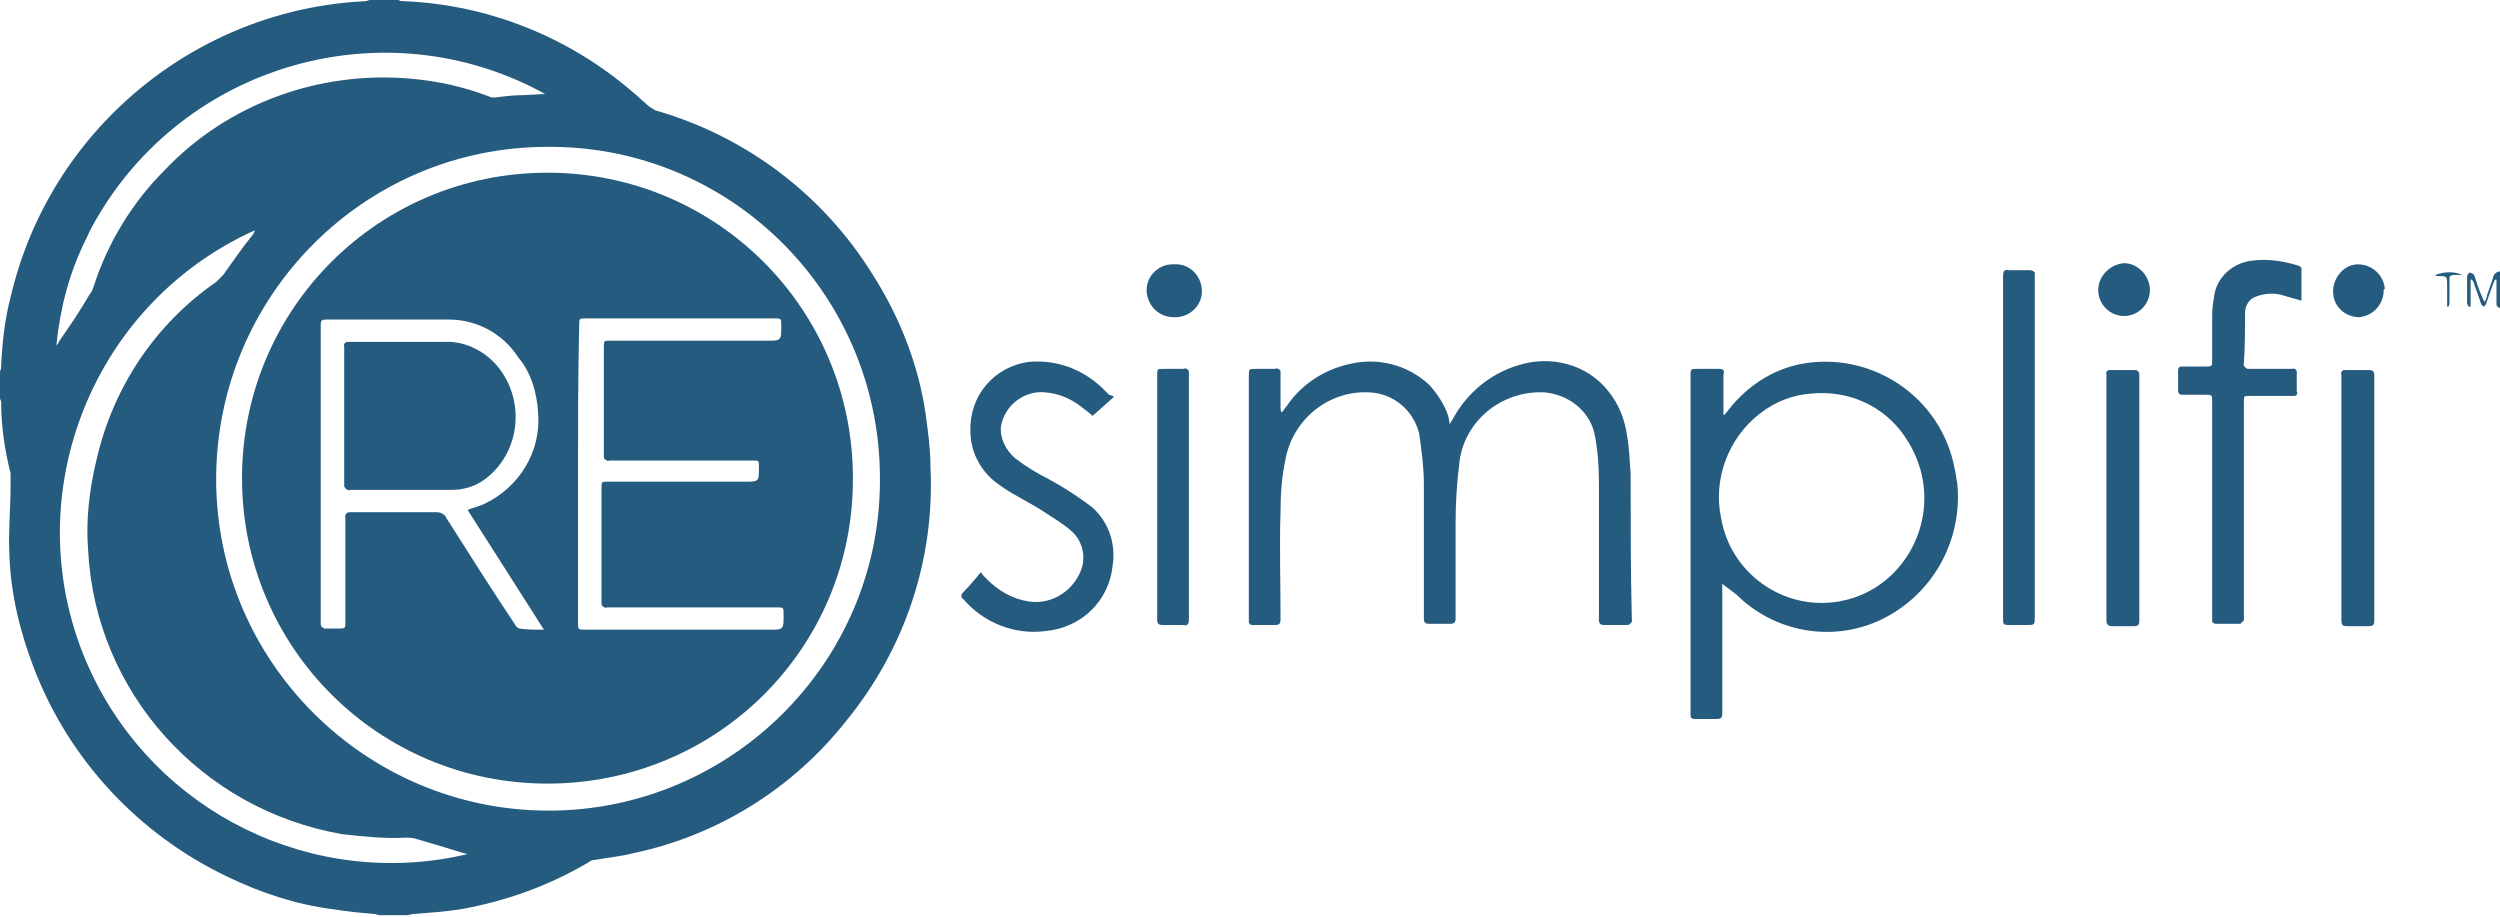
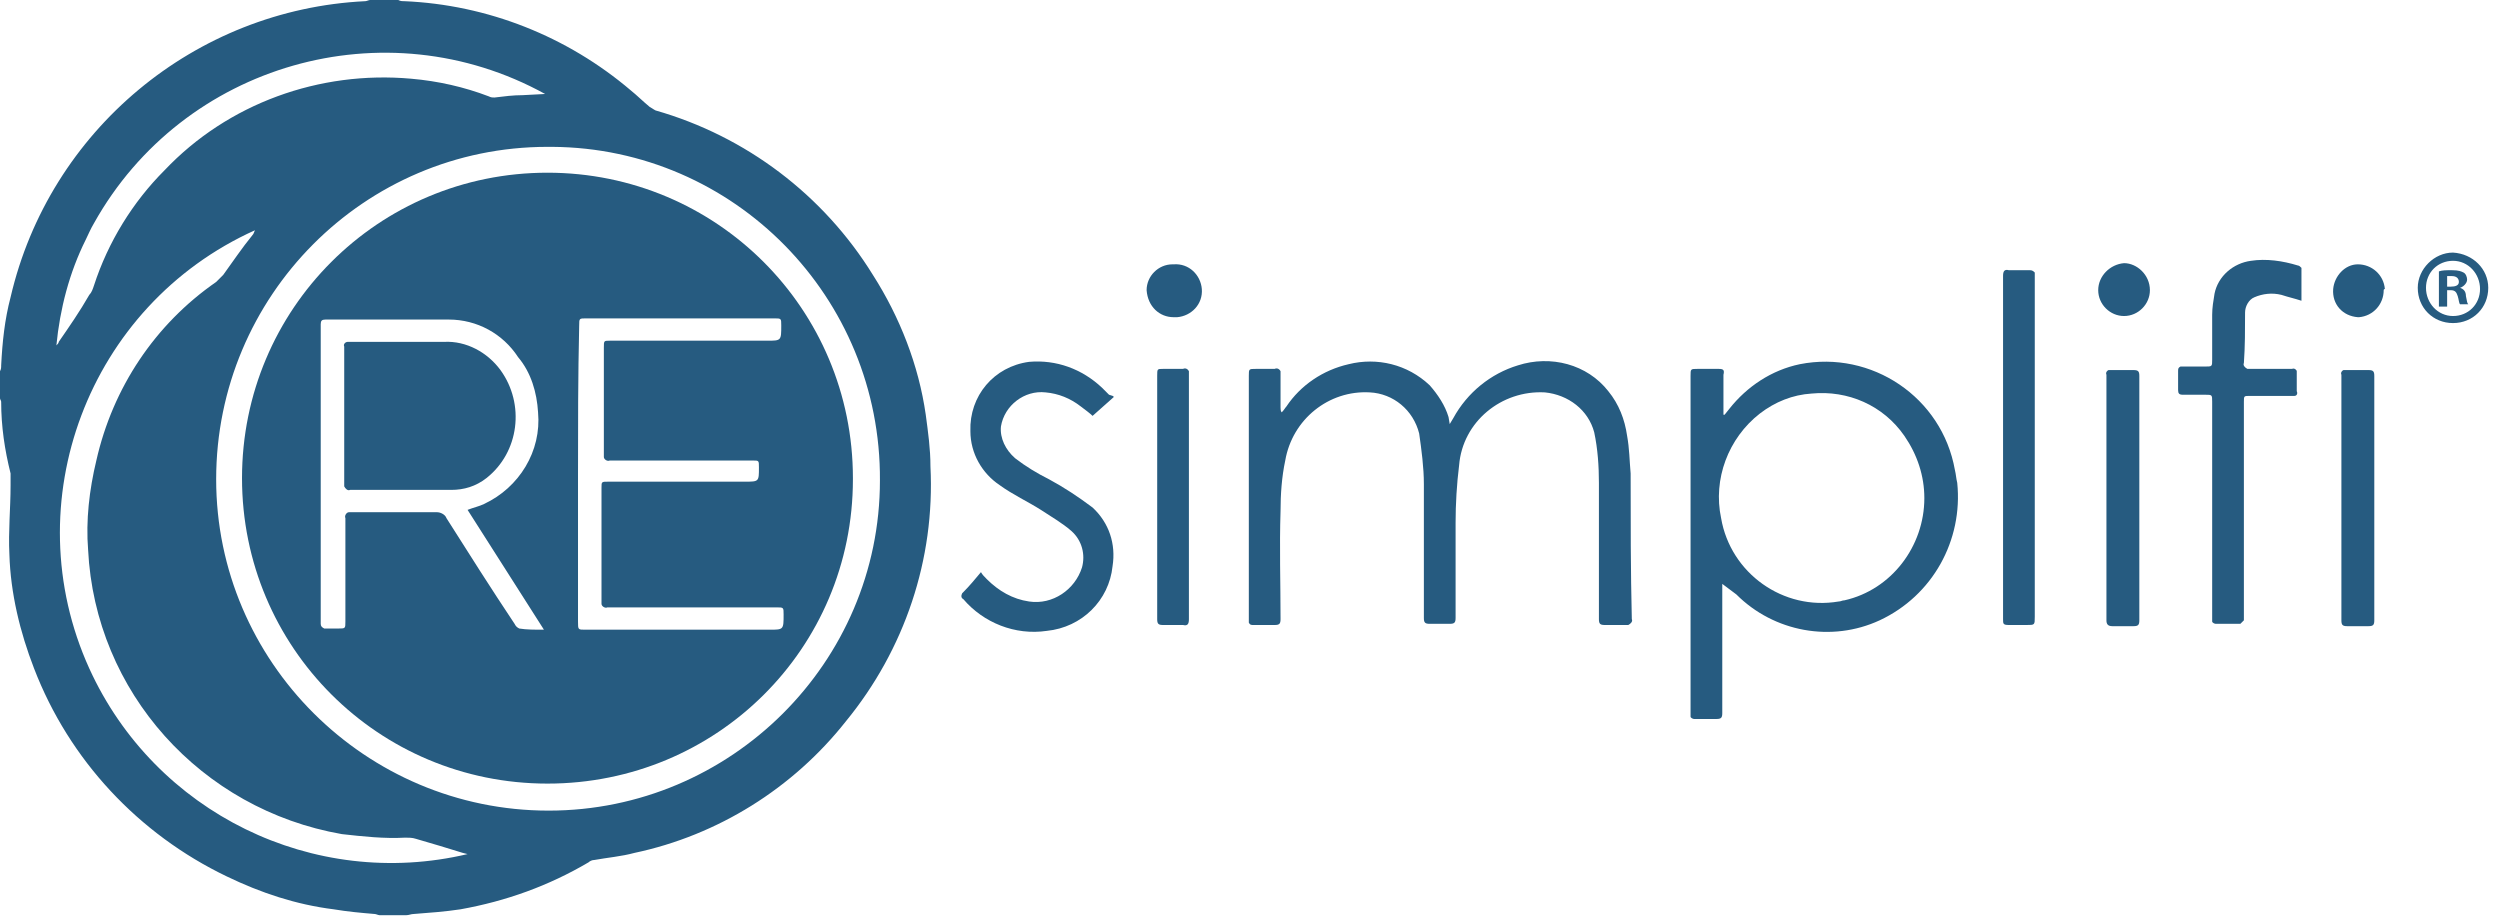
<svg xmlns="http://www.w3.org/2000/svg" version="1.1" id="Layer_1" x="0px" y="0px" viewBox="0 0 212.8 78" style="enable-background:new 0 0 212.8 78;" xml:space="preserve">
  <style type="text/css">
	.st0{fill:#265B80;}
</style>
-   <path class="st0" d="M33.9,0c0.2,0.1,0.3,0.1,0.5,0.1c7.1,0.3,13.9,3,19.3,7.6c0.5,0.4,1,0.9,1.6,1.4c0.2,0.1,0.3,0.2,0.5,0.3  c7.7,2.2,14.3,7.2,18.5,14c2.3,3.6,3.9,7.7,4.5,11.9c0.2,1.5,0.4,2.9,0.4,4.4c0.4,7.9-2.2,15.6-7.2,21.7c-4.5,5.7-10.9,9.7-18,11.2  c-1.1,0.3-2.3,0.4-3.4,0.6c-0.2,0-0.4,0.1-0.5,0.2c-3.4,2-7,3.3-10.9,4c-1.3,0.2-2.7,0.3-4,0.4c-0.2,0-0.4,0.1-0.6,0.1h-2.3  c-0.1,0-0.3-0.1-0.4-0.1c-1.2-0.1-2.3-0.2-3.5-0.4c-3.2-0.4-6.2-1.4-9.1-2.8c-7.5-3.6-13.4-9.9-16.4-17.7c-1.2-3.1-2-6.4-2.1-9.7  c-0.1-2,0.1-3.9,0.1-5.9c0-0.3,0-0.7,0-1c-0.5-2-0.8-4-0.8-6.1C0.1,34.1,0,34,0,33.9v-2.3c0.1-0.2,0.1-0.3,0.1-0.5  c0.1-2,0.3-3.9,0.8-5.8C4.2,11.1,16.6,0.8,31.1,0.1c0.1,0,0.3-0.1,0.4-0.1L33.9,0L33.9,0z M46.6,12.5c-15.6,0-28.2,12.7-28.2,28.3  C18.4,56.3,31.1,69,46.7,69c15.5,0,28.2-12.6,28.2-28.1C75,25.3,62.5,12.6,47,12.5C46.9,12.5,46.8,12.5,46.6,12.5z M39.8,72.7  l-0.4-0.1c-1.3-0.4-2.6-0.8-4-1.2c-0.3-0.1-0.6-0.1-0.9-0.1c-1.8,0.1-3.6-0.1-5.4-0.3c-12-2.1-21-12.1-21.6-24.2  c-0.2-2.5,0.1-5.1,0.7-7.6C9.6,33,13.2,27.6,18.4,24c0.2-0.2,0.4-0.4,0.6-0.6c0.8-1.1,1.6-2.3,2.5-3.4c0.1-0.1,0.1-0.2,0.2-0.4  C7.5,26,1.2,42.8,7.6,56.9C13.2,69.2,26.7,75.8,39.8,72.7z M46.4,8C32.8,0.5,15.6,5.4,8,19c-0.3,0.5-0.5,1-0.7,1.4  c-1.4,2.8-2.2,5.9-2.5,9C4.9,29.3,5,29.2,5,29.1c0.9-1.3,1.8-2.6,2.6-4c0.2-0.2,0.3-0.5,0.4-0.8c1.2-3.7,3.3-7.1,6-9.8  c5.4-5.7,13.2-8.5,21-7.8c2.3,0.2,4.5,0.7,6.6,1.5c0.2,0.1,0.3,0.1,0.5,0.1c0.8-0.1,1.6-0.2,2.4-0.2L46.4,8z" />
-   <path class="st0" d="M212.8,26.2c-0.2,0-0.3-0.2-0.3-0.3c0,0,0,0,0-0.1c0-0.5,0-1,0-1.6c0-0.1,0-0.3,0-0.4h-0.1  c-0.1,0.1-0.1,0.2-0.2,0.4c-0.2,0.6-0.4,1.1-0.6,1.7c-0.1,0.1-0.1,0.2-0.2,0.2c-0.1-0.1-0.2-0.2-0.2-0.2c-0.2-0.6-0.4-1.2-0.6-1.7  c0-0.1-0.1-0.3-0.2-0.4h-0.1v2.3h-0.2c0-0.1-0.1-0.2-0.1-0.3c0-0.8,0-1.5,0-2.3c0-0.1,0.1-0.2,0.2-0.3c0.1,0,0.3,0.1,0.4,0.2  c0.2,0.6,0.4,1.3,0.7,1.9c0,0.1,0.1,0.2,0.2,0.4c0.1-0.2,0.2-0.4,0.2-0.6c0.2-0.5,0.3-0.9,0.5-1.4c0-0.3,0.3-0.6,0.6-0.6  c0,0,0,0,0.1,0L212.8,26.2L212.8,26.2z" />
+   <path class="st0" d="M33.9,0c0.2,0.1,0.3,0.1,0.5,0.1c7.1,0.3,13.9,3,19.3,7.6c0.5,0.4,1,0.9,1.6,1.4c0.2,0.1,0.3,0.2,0.5,0.3  c7.7,2.2,14.3,7.2,18.5,14c2.3,3.6,3.9,7.7,4.5,11.9c0.2,1.5,0.4,2.9,0.4,4.4c0.4,7.9-2.2,15.6-7.2,21.7c-4.5,5.7-10.9,9.7-18,11.2  c-1.1,0.3-2.3,0.4-3.4,0.6c-0.2,0-0.4,0.1-0.5,0.2c-3.4,2-7,3.3-10.9,4c-1.3,0.2-2.7,0.3-4,0.4c-0.2,0-0.4,0.1-0.6,0.1h-2.3  c-0.1,0-0.3-0.1-0.4-0.1c-1.2-0.1-2.3-0.2-3.5-0.4c-3.2-0.4-6.2-1.4-9.1-2.8C11.8,71,5.9,64.7,2.9,56.9c-1.2-3.1-2-6.4-2.1-9.7  c-0.1-2,0.1-3.9,0.1-5.9c0-0.3,0-0.7,0-1c-0.5-2-0.8-4-0.8-6.1C0.1,34.1,0,34,0,33.9v-2.3c0.1-0.2,0.1-0.3,0.1-0.5  c0.1-2,0.3-3.9,0.8-5.8C4.2,11.1,16.6,0.8,31.1,0.1c0.1,0,0.3-0.1,0.4-0.1H33.9L33.9,0z M46.6,12.5c-15.6,0-28.2,12.7-28.2,28.3  C18.4,56.3,31.1,69,46.7,69c15.5,0,28.2-12.6,28.2-28.1C75,25.3,62.5,12.6,47,12.5C46.9,12.5,46.8,12.5,46.6,12.5z M39.8,72.7  l-0.4-0.1c-1.3-0.4-2.6-0.8-4-1.2c-0.3-0.1-0.6-0.1-0.9-0.1c-1.8,0.1-3.6-0.1-5.4-0.3c-12-2.1-21-12.1-21.6-24.2  c-0.2-2.5,0.1-5.1,0.7-7.6c1.4-6.2,5-11.6,10.2-15.2c0.2-0.2,0.4-0.4,0.6-0.6c0.8-1.1,1.6-2.3,2.5-3.4c0.1-0.1,0.1-0.2,0.2-0.4  C7.5,26,1.2,42.8,7.6,56.9C13.2,69.2,26.7,75.8,39.8,72.7z M46.4,8C32.8,0.5,15.6,5.4,8,19c-0.3,0.5-0.5,1-0.7,1.4  c-1.4,2.8-2.2,5.9-2.5,9C4.9,29.3,5,29.2,5,29.1c0.9-1.3,1.8-2.6,2.6-4c0.2-0.2,0.3-0.5,0.4-0.8c1.2-3.7,3.3-7.1,6-9.8  C19.4,8.8,27.2,6,35,6.7c2.3,0.2,4.5,0.7,6.6,1.5c0.2,0.1,0.3,0.1,0.5,0.1c0.8-0.1,1.6-0.2,2.4-0.2L46.4,8z" />
  <path class="st0" d="M123.4,36.1l0.3-0.5c1.2-2.2,3.2-3.8,5.5-4.5c2.8-0.9,5.9-0.1,7.7,2.2c0.9,1.1,1.4,2.4,1.6,3.8  c0.2,1.1,0.2,2.1,0.3,3.2c0,4.1,0,8.3,0.1,12.4c0.1,0.2-0.1,0.4-0.3,0.5c-0.1,0-0.1,0-0.2,0c-0.6,0-1.2,0-1.8,0  c-0.4,0-0.5-0.1-0.5-0.5c0-3.9,0-7.7,0-11.6c0-1.4-0.1-2.9-0.4-4.3c-0.5-1.9-2.2-3.2-4.2-3.4c-3.7-0.2-7,2.5-7.3,6.2  c-0.2,1.6-0.3,3.3-0.3,4.9c0,2.7,0,5.4,0,8.1c0,0.4-0.1,0.5-0.5,0.5c-0.6,0-1.1,0-1.7,0c-0.4,0-0.5-0.1-0.5-0.5c0-3.8,0-7.6,0-11.4  c0-1.4-0.2-2.9-0.4-4.3c-0.5-2-2.2-3.4-4.2-3.5c-3.5-0.2-6.6,2.3-7.2,5.8c-0.3,1.4-0.4,2.9-0.4,4.3c-0.1,3.1,0,6.1,0,9.2  c0,0.4-0.1,0.5-0.5,0.5c-0.6,0-1.2,0-1.8,0c-0.2,0-0.3,0-0.4-0.2c0-0.1,0-0.1,0-0.2c0-0.1,0-0.1,0-0.2c0-6.9,0-13.8,0-20.6  c0-0.6,0-0.6,0.6-0.6s1.1,0,1.6,0c0.2-0.1,0.4,0,0.5,0.2c0,0.1,0,0.2,0,0.3c0,0.9,0,1.9,0,2.8c0,0.1,0,0.3,0.1,0.4  c0.2-0.2,0.3-0.4,0.4-0.5c1.2-1.8,3.1-3.1,5.3-3.6c2.4-0.6,5,0,6.9,1.8c0.7,0.8,1.3,1.7,1.6,2.7L123.4,36.1z" />
-   <path class="st0" d="M146.6,49.7v0.4c0,3.6,0,7.1,0,10.6c0,0.4-0.1,0.5-0.5,0.5c-0.6,0-1.3,0-1.9,0c-0.1,0-0.3-0.1-0.3-0.2  c0,0,0-0.1,0-0.1c0-0.1,0-0.2,0-0.2c0-9.6,0-19.1,0-28.7c0-0.6,0-0.6,0.6-0.6s1.2,0,1.8,0c0.4,0,0.5,0.1,0.4,0.5c0,1,0,2,0,3v0.4  h0.1l0.4-0.5c1.5-1.9,3.6-3.3,6-3.8c6.1-1.2,12.1,2.8,13.2,9c0.1,0.4,0.1,0.7,0.2,1.1c0.5,4.9-2.1,9.6-6.6,11.7  c-4.1,1.9-9,1-12.2-2.2C147.4,50.3,147,50,146.6,49.7z M163.8,42.4c0-1.9-0.6-3.7-1.7-5.3c-1.8-2.6-4.8-3.9-7.9-3.6  c-1.6,0.1-3.1,0.7-4.4,1.7c-2.7,2.1-4,5.6-3.3,8.9c0.8,4.7,5.3,7.9,10,7.1c0.2,0,0.3-0.1,0.5-0.1C161,50.2,163.8,46.5,163.8,42.4z" />
-   <path class="st0" d="M195.9,25.6c-0.6-0.2-1.1-0.3-1.7-0.5c-0.8-0.2-1.6-0.1-2.3,0.2c-0.5,0.2-0.8,0.8-0.8,1.3c0,1.4,0,2.9-0.1,4.3  c-0.1,0.2,0.1,0.4,0.3,0.5c0.1,0,0.1,0,0.2,0c1.2,0,2.4,0,3.6,0c0.2-0.1,0.4,0.1,0.4,0.2c0,0.1,0,0.1,0,0.2c0,0.5,0,1,0,1.5  c0.1,0.2,0,0.4-0.2,0.4c-0.1,0-0.1,0-0.2,0c-1.2,0-2.4,0-3.6,0c-0.5,0-0.5,0-0.5,0.5c0,6.1,0,12.2,0,18.2c0,0.1,0,0.2,0,0.4  c-0.1,0.1-0.2,0.2-0.3,0.3c-0.7,0-1.4,0-2.1,0c-0.1,0-0.3-0.1-0.3-0.2c0,0,0-0.1,0-0.1c0-0.1,0-0.2,0-0.4c0-6.1,0-12.1,0-18.2  c0-0.6,0-0.6-0.6-0.6s-1.3,0-1.9,0c-0.3,0-0.4-0.1-0.4-0.4c0-0.5,0-1.1,0-1.6c0-0.2,0-0.3,0.2-0.4c0.1,0,0.1,0,0.2,0  c0.6,0,1.3,0,1.9,0s0.6,0,0.6-0.6c0-1.2,0-2.5,0-3.8c0-0.6,0.1-1.2,0.2-1.8c0.3-1.5,1.6-2.6,3.1-2.8c1.3-0.2,2.7,0,4,0.4  c0.1,0,0.2,0.1,0.3,0.2C195.9,23.9,195.9,24.7,195.9,25.6z" />
-   <path class="st0" d="M94.8,33.8L93,35.4c-0.2-0.2-0.6-0.5-1-0.8c-0.9-0.7-1.9-1.1-3-1.2c-1.8-0.2-3.5,1.1-3.8,2.9  c-0.1,1,0.4,2,1.2,2.7c0.9,0.7,1.9,1.3,2.9,1.8c1.3,0.7,2.5,1.5,3.7,2.4c1.4,1.3,2,3.1,1.7,5c-0.3,2.9-2.6,5.2-5.6,5.5  c-2.7,0.4-5.4-0.7-7.1-2.7c-0.2-0.1-0.2-0.3-0.1-0.5c0,0,0.1-0.1,0.1-0.1c0.5-0.5,1-1.1,1.5-1.7c0.1,0.2,0.3,0.4,0.5,0.6  c1,1,2.2,1.7,3.6,1.9c2,0.3,3.9-1,4.5-2.9c0.3-1.1,0-2.3-0.9-3.1c-0.8-0.7-1.7-1.2-2.6-1.8c-1.1-0.7-2.4-1.3-3.5-2.1  c-1.5-1-2.5-2.7-2.5-4.6c-0.1-3,2-5.5,5-5.9c2.3-0.2,4.5,0.6,6.2,2.2c0.2,0.2,0.4,0.4,0.6,0.6C94.7,33.7,94.8,33.7,94.8,33.8z" />
-   <path class="st0" d="M170.5,38.1c0-4.9,0-9.7,0-14.6c0-0.4,0.1-0.6,0.5-0.5c0.6,0,1.2,0,1.8,0c0.2,0,0.3,0.1,0.4,0.2  c0,0,0,0.1,0,0.1c0,0.1,0,0.2,0,0.3c0,9.6,0,19.3,0,28.9c0,0.7,0,0.7-0.7,0.7c-0.5,0-1,0-1.5,0s-0.5-0.1-0.5-0.5c0-3.1,0-6.1,0-9.2  L170.5,38.1L170.5,38.1z" />
+   <path class="st0" d="M146.6,49.7v0.4c0,3.6,0,7.1,0,10.6c0,0.4-0.1,0.5-0.5,0.5c-0.6,0-1.3,0-1.9,0c-0.1,0-0.3-0.1-0.3-0.2v-0.1  c0-0.1,0-0.2,0-0.2c0-9.6,0-19.1,0-28.7c0-0.6,0-0.6,0.6-0.6s1.2,0,1.8,0c0.4,0,0.5,0.1,0.4,0.5c0,1,0,2,0,3v0.4h0.1l0.4-0.5  c1.5-1.9,3.6-3.3,6-3.8c6.1-1.2,12.1,2.8,13.2,9c0.1,0.4,0.1,0.7,0.2,1.1c0.5,4.9-2.1,9.6-6.6,11.7c-4.1,1.9-9,1-12.2-2.2  C147.4,50.3,147,50,146.6,49.7z M163.8,42.4c0-1.9-0.6-3.7-1.7-5.3c-1.8-2.6-4.8-3.9-7.9-3.6c-1.6,0.1-3.1,0.7-4.4,1.7  c-2.7,2.1-4,5.6-3.3,8.9c0.8,4.7,5.3,7.9,10,7.1c0.2,0,0.3-0.1,0.5-0.1C161,50.2,163.8,46.5,163.8,42.4z" />
+   <path class="st0" d="M195.9,25.6c-0.6-0.2-1.1-0.3-1.7-0.5c-0.8-0.2-1.6-0.1-2.3,0.2c-0.5,0.2-0.8,0.8-0.8,1.3c0,1.4,0,2.9-0.1,4.3  c-0.1,0.2,0.1,0.4,0.3,0.5c0.1,0,0.1,0,0.2,0c1.2,0,2.4,0,3.6,0c0.2-0.1,0.4,0.1,0.4,0.2s0,0.1,0,0.2c0,0.5,0,1,0,1.5  c0.1,0.2,0,0.4-0.2,0.4c-0.1,0-0.1,0-0.2,0c-1.2,0-2.4,0-3.6,0c-0.5,0-0.5,0-0.5,0.5c0,6.1,0,12.2,0,18.2c0,0.1,0,0.2,0,0.4  c-0.1,0.1-0.2,0.2-0.3,0.3c-0.7,0-1.4,0-2.1,0c-0.1,0-0.3-0.1-0.3-0.2v-0.1c0-0.1,0-0.2,0-0.4c0-6.1,0-12.1,0-18.2  c0-0.6,0-0.6-0.6-0.6s-1.3,0-1.9,0c-0.3,0-0.4-0.1-0.4-0.4c0-0.5,0-1.1,0-1.6c0-0.2,0-0.3,0.2-0.4c0.1,0,0.1,0,0.2,0  c0.6,0,1.3,0,1.9,0s0.6,0,0.6-0.6c0-1.2,0-2.5,0-3.8c0-0.6,0.1-1.2,0.2-1.8c0.3-1.5,1.6-2.6,3.1-2.8c1.3-0.2,2.7,0,4,0.4  c0.1,0,0.2,0.1,0.3,0.2C195.9,23.9,195.9,24.7,195.9,25.6z" />
+   <path class="st0" d="M94.8,33.8L93,35.4c-0.2-0.2-0.6-0.5-1-0.8c-0.9-0.7-1.9-1.1-3-1.2c-1.8-0.2-3.5,1.1-3.8,2.9  c-0.1,1,0.4,2,1.2,2.7c0.9,0.7,1.9,1.3,2.9,1.8c1.3,0.7,2.5,1.5,3.7,2.4c1.4,1.3,2,3.1,1.7,5c-0.3,2.9-2.6,5.2-5.6,5.5  C86.4,54.1,83.7,53,82,51c-0.2-0.1-0.2-0.3-0.1-0.5l0.1-0.1c0.5-0.5,1-1.1,1.5-1.7c0.1,0.2,0.3,0.4,0.5,0.6c1,1,2.2,1.7,3.6,1.9  c2,0.3,3.9-1,4.5-2.9c0.3-1.1,0-2.3-0.9-3.1c-0.8-0.7-1.7-1.2-2.6-1.8c-1.1-0.7-2.4-1.3-3.5-2.1c-1.5-1-2.5-2.7-2.5-4.6  c-0.1-3,2-5.5,5-5.9c2.3-0.2,4.5,0.6,6.2,2.2c0.2,0.2,0.4,0.4,0.6,0.6C94.7,33.7,94.8,33.7,94.8,33.8z" />
+   <path class="st0" d="M170.5,38.1c0-4.9,0-9.7,0-14.6c0-0.4,0.1-0.6,0.5-0.5c0.6,0,1.2,0,1.8,0c0.2,0,0.3,0.1,0.4,0.2v0.1  c0,0.1,0,0.2,0,0.3c0,9.6,0,19.3,0,28.9c0,0.7,0,0.7-0.7,0.7c-0.5,0-1,0-1.5,0s-0.5-0.1-0.5-0.5c0-3.1,0-6.1,0-9.2V38.1L170.5,38.1z  " />
  <path class="st0" d="M182.1,42.4c0,3.5,0,6.9,0,10.4c0,0.4-0.1,0.5-0.5,0.5c-0.6,0-1.2,0-1.8,0c-0.4,0-0.5-0.2-0.5-0.5  c0-5.8,0-11.6,0-17.3c0-1.2,0-2.4,0-3.6c-0.1-0.2,0.1-0.4,0.2-0.4c0.1,0,0.1,0,0.2,0c0.6,0,1.2,0,1.9,0c0.4,0,0.5,0.1,0.5,0.5  C182.1,35.4,182.1,38.9,182.1,42.4z" />
  <path class="st0" d="M202.1,42.4c0,3.5,0,6.9,0,10.4c0,0.4-0.1,0.5-0.5,0.5c-0.6,0-1.2,0-1.8,0c-0.4,0-0.5-0.1-0.5-0.5  c0-6,0-12,0-18c0-1,0-1.9,0-2.9c-0.1-0.2,0.1-0.4,0.2-0.4c0.1,0,0.1,0,0.2,0c0.6,0,1.2,0,1.9,0c0.4,0,0.5,0.1,0.5,0.5  C202.1,35.4,202.1,38.9,202.1,42.4z" />
  <path class="st0" d="M98.5,42.4c0-3.5,0-6.9,0-10.4c0-0.6,0-0.6,0.5-0.6s1.1,0,1.7,0c0.2-0.1,0.4,0,0.5,0.2c0,0.1,0,0.1,0,0.2  c0,1.9,0,3.8,0,5.8c0,5,0,10.1,0,15.1c0,0.4-0.1,0.6-0.5,0.5c-0.6,0-1.1,0-1.7,0c-0.4,0-0.5-0.1-0.5-0.5c0-2.1,0-4.2,0-6.3  C98.5,45.1,98.5,43.8,98.5,42.4z" />
-   <path class="st0" d="M183,24.7c0,1.2-1,2.2-2.2,2.2c-1.2,0-2.2-1-2.2-2.2c0-1.2,1-2.2,2.2-2.3C181.9,22.4,183,23.4,183,24.7  C183,24.6,183,24.7,183,24.7z" />
-   <path class="st0" d="M202.9,24.7c0,1.2-0.9,2.2-2.1,2.3c0,0-0.1,0-0.1,0c-1.3-0.1-2.2-1.1-2.1-2.4c0.1-1.1,1-2.1,2.1-2.1  c1.2,0,2.2,0.9,2.3,2.1C202.9,24.6,202.9,24.7,202.9,24.7z" />
-   <path class="st0" d="M97.6,24.7c0-1.2,1-2.2,2.2-2.2c0,0,0,0,0.1,0c1.3-0.1,2.3,0.9,2.4,2.1c0.1,1.3-0.9,2.3-2.1,2.4  c-0.1,0-0.2,0-0.3,0c-1.2,0-2.2-0.9-2.3-2.2C97.6,24.8,97.6,24.7,97.6,24.7z" />
-   <path class="st0" d="M208.3,26.1v-1.4c0-0.1,0-0.3,0-0.4c0-0.8,0-0.8-0.8-0.8c-0.1,0-0.2,0-0.2-0.1c0.8-0.3,1.6-0.3,2.3,0  c-0.2,0-0.4,0-0.7,0c-0.2,0-0.4,0.1-0.4,0.2c0,0.1,0,0.1,0,0.2c0,0.6,0,1.2,0,1.9c0,0.1,0,0.3-0.1,0.4L208.3,26.1z" />
-   <path class="st0" d="M46.6,66.7c-14.4,0-26-11.6-26-26c0-14.4,11.6-26,26-26s26,11.6,26,26c0,0,0,0.1,0,0.1  C72.6,55.2,61,66.7,46.6,66.7z M46.3,53.6l-6.5-10.2c0.5-0.2,1-0.3,1.4-0.5c3-1.4,4.9-4.5,4.6-7.8c-0.1-1.7-0.6-3.4-1.7-4.7  c-1.3-2-3.5-3.2-5.9-3.2H33c-1.8,0-3.5,0-5.3,0c-0.3,0-0.4,0.1-0.4,0.4c0,0.1,0,0.2,0,0.3c0,8.3,0,16.6,0,24.9c0,0.1,0,0.2,0,0.3  c0,0.2,0.1,0.3,0.3,0.4c0,0,0.1,0,0.1,0h1.1c0.6,0,0.6,0,0.6-0.6c0-2.9,0-5.8,0-8.8c-0.1-0.2,0.1-0.5,0.3-0.5c0.1,0,0.2,0,0.2,0  c2.4,0,4.9,0,7.3,0c0.3,0,0.7,0.2,0.8,0.5c1.9,3,3.8,6,5.8,9c0.1,0.2,0.2,0.3,0.4,0.4C44.8,53.6,45.5,53.6,46.3,53.6z M49.2,40.4  c0,4.2,0,8.4,0,12.5c0,0.7,0,0.7,0.6,0.7h15.7c1.2,0,1.2,0,1.2-1.3c0-0.6,0-0.6-0.6-0.6c-4.8,0-9.6,0-14.4,0  c-0.2,0.1-0.5-0.1-0.5-0.3c0-0.1,0-0.2,0-0.2c0-3.2,0-6.4,0-9.7c0-0.5,0-0.5,0.6-0.5h11.6c1.2,0,1.2,0,1.2-1.2c0-0.6,0-0.6-0.5-0.6  c-4.1,0-8.2,0-12.2,0c-0.2,0.1-0.5-0.1-0.5-0.3c0-0.1,0-0.2,0-0.2c0-3,0-6,0-9.1c0-0.6,0-0.6,0.5-0.6h13.4c1.2,0,1.2,0,1.2-1.3  c0-0.6,0-0.6-0.6-0.6h-16c-0.6,0-0.6,0-0.6,0.6C49.2,32.1,49.2,36.2,49.2,40.4L49.2,40.4z" />
+   <path class="st0" d="M183,24.7c0,1.2-1,2.2-2.2,2.2s-2.2-1-2.2-2.2s1-2.2,2.2-2.3C181.9,22.4,183,23.4,183,24.7  C183,24.6,183,24.7,183,24.7z" />
+   <path class="st0" d="M202.9,24.7c0,1.2-0.9,2.2-2.1,2.3h-0.1c-1.3-0.1-2.2-1.1-2.1-2.4c0.1-1.1,1-2.1,2.1-2.1c1.2,0,2.2,0.9,2.3,2.1  C202.9,24.6,202.9,24.7,202.9,24.7z" />
+   <path class="st0" d="M97.6,24.7c0-1.2,1-2.2,2.2-2.2c0,0,0,0,0.1,0c1.3-0.1,2.3,0.9,2.4,2.1c0.1,1.3-0.9,2.3-2.1,2.4  c-0.1,0-0.2,0-0.3,0C98.7,27,97.7,26.1,97.6,24.7C97.6,24.8,97.6,24.7,97.6,24.7z" />
+   <path class="st0" d="M46.6,66.7c-14.4,0-26-11.6-26-26s11.6-26,26-26s26,11.6,26,26v0.1C72.6,55.2,61,66.7,46.6,66.7z M46.3,53.6  l-6.5-10.2c0.5-0.2,1-0.3,1.4-0.5c3-1.4,4.9-4.5,4.6-7.8c-0.1-1.7-0.6-3.4-1.7-4.7c-1.3-2-3.5-3.2-5.9-3.2H33c-1.8,0-3.5,0-5.3,0  c-0.3,0-0.4,0.1-0.4,0.4c0,0.1,0,0.2,0,0.3c0,8.3,0,16.6,0,24.9c0,0.1,0,0.2,0,0.3c0,0.2,0.1,0.3,0.3,0.4h0.1h1.1  c0.6,0,0.6,0,0.6-0.6c0-2.9,0-5.8,0-8.8c-0.1-0.2,0.1-0.5,0.3-0.5c0.1,0,0.2,0,0.2,0c2.4,0,4.9,0,7.3,0c0.3,0,0.7,0.2,0.8,0.5  c1.9,3,3.8,6,5.8,9c0.1,0.2,0.2,0.3,0.4,0.4C44.8,53.6,45.5,53.6,46.3,53.6z M49.2,40.4c0,4.2,0,8.4,0,12.5c0,0.7,0,0.7,0.6,0.7  h15.7c1.2,0,1.2,0,1.2-1.3c0-0.6,0-0.6-0.6-0.6c-4.8,0-9.6,0-14.4,0c-0.2,0.1-0.5-0.1-0.5-0.3c0-0.1,0-0.2,0-0.2c0-3.2,0-6.4,0-9.7  c0-0.5,0-0.5,0.6-0.5h11.6c1.2,0,1.2,0,1.2-1.2c0-0.6,0-0.6-0.5-0.6c-4.1,0-8.2,0-12.2,0c-0.2,0.1-0.5-0.1-0.5-0.3  c0-0.1,0-0.2,0-0.2c0-3,0-6,0-9.1c0-0.6,0-0.6,0.5-0.6h13.4c1.2,0,1.2,0,1.2-1.3c0-0.6,0-0.6-0.6-0.6h-16c-0.6,0-0.6,0-0.6,0.6  C49.2,32.1,49.2,36.2,49.2,40.4L49.2,40.4z" />
  <path class="st0" d="M29.3,35.4c0-2,0-3.9,0-5.9c-0.1-0.2,0.1-0.4,0.3-0.4c0.1,0,0.1,0,0.2,0c2.7,0,5.4,0,8,0  c1.9-0.1,3.7,0.9,4.8,2.4c2.1,2.9,1.6,7-1.2,9.2c-0.9,0.7-1.9,1-3,1c-2.9,0-5.7,0-8.6,0c-0.2,0.1-0.4-0.1-0.5-0.3c0-0.1,0-0.1,0-0.2  C29.3,39.4,29.3,37.4,29.3,35.4z" />
+   <g>
+     <path class="st0" d="M211.8,24.5c0,1.7-1.3,3-3,3c-1.7,0-3-1.3-3-3c0-1.6,1.4-3,3-3C210.5,21.6,211.8,22.9,211.8,24.5z M206.5,24.5   c0,1.3,1,2.4,2.3,2.4c1.3,0,2.3-1,2.3-2.3c0-1.3-1-2.4-2.3-2.4S206.5,23.2,206.5,24.5z M208.3,26.1h-0.7v-3   c0.3-0.1,0.6-0.1,1.1-0.1c0.6,0,0.8,0.1,1,0.2c0.2,0.1,0.3,0.4,0.3,0.6c0,0.3-0.3,0.6-0.6,0.7v0c0.3,0.1,0.5,0.3,0.5,0.7   c0.1,0.5,0.1,0.6,0.2,0.7h-0.7c-0.1-0.1-0.1-0.4-0.2-0.7c-0.1-0.3-0.2-0.5-0.6-0.5h-0.3V26.1z M208.3,24.4h0.3   c0.4,0,0.7-0.1,0.7-0.4c0-0.3-0.2-0.5-0.6-0.5c-0.2,0-0.3,0-0.4,0V24.4z" />
+   </g>
</svg>
